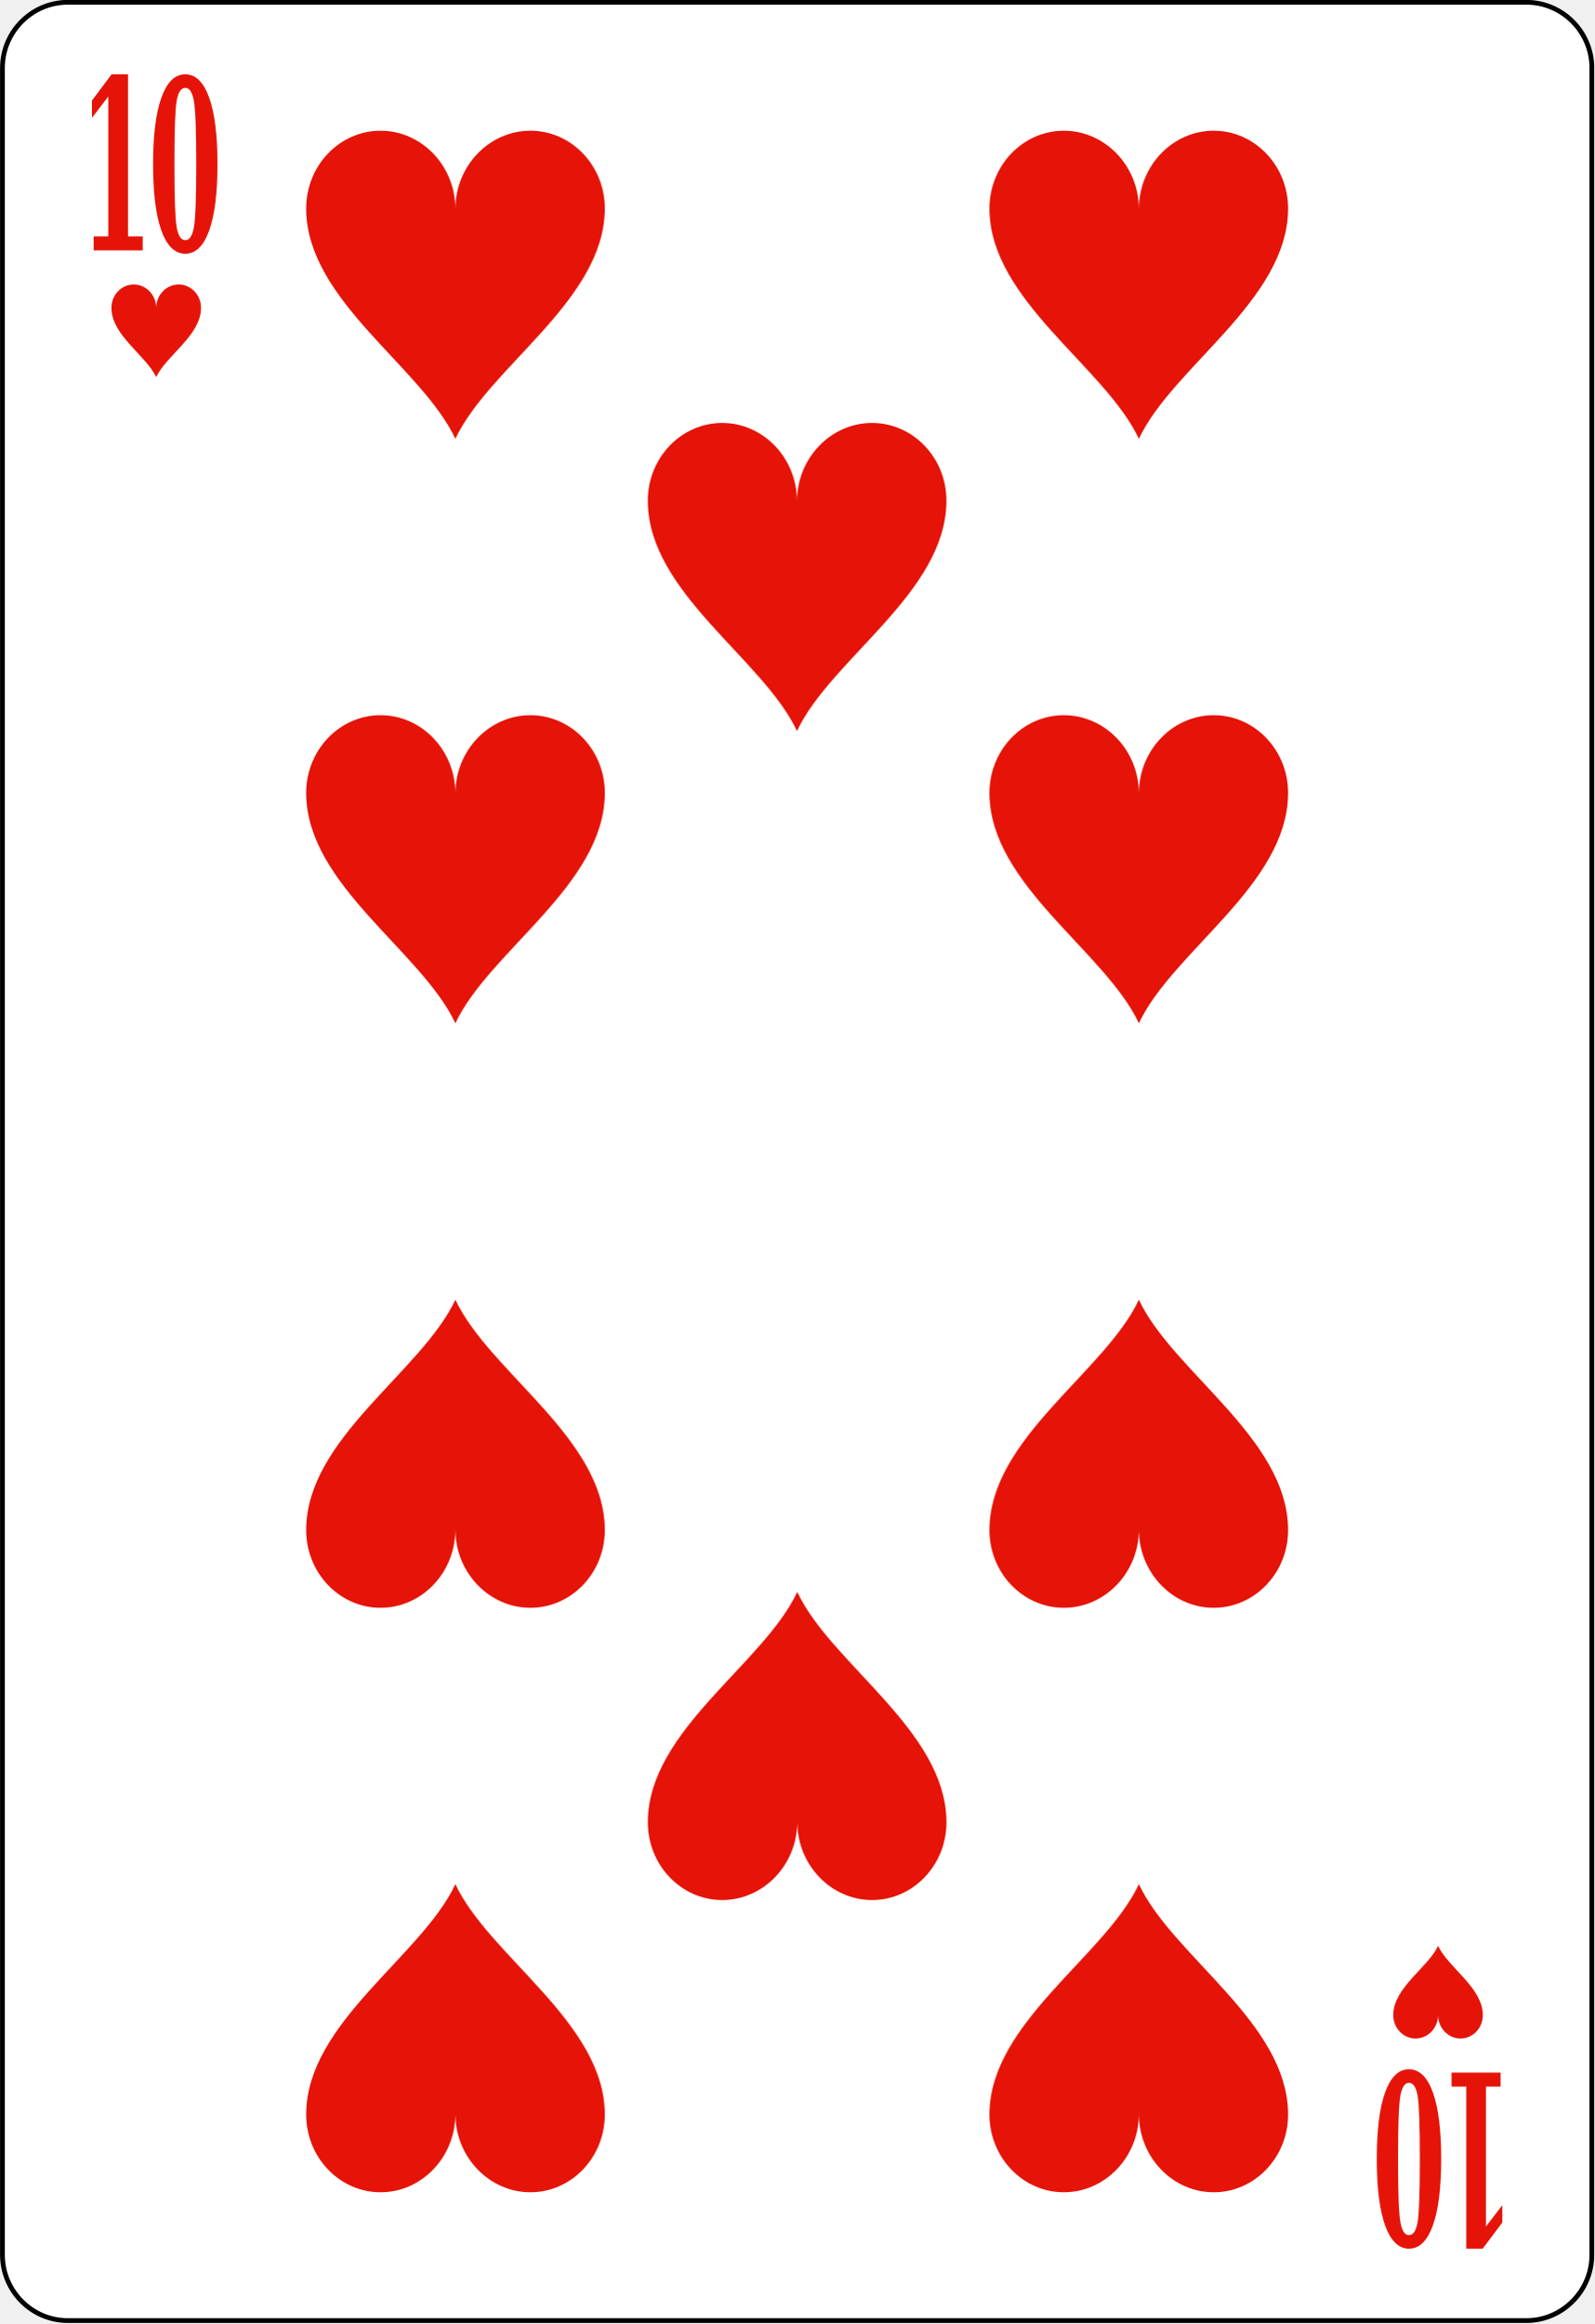
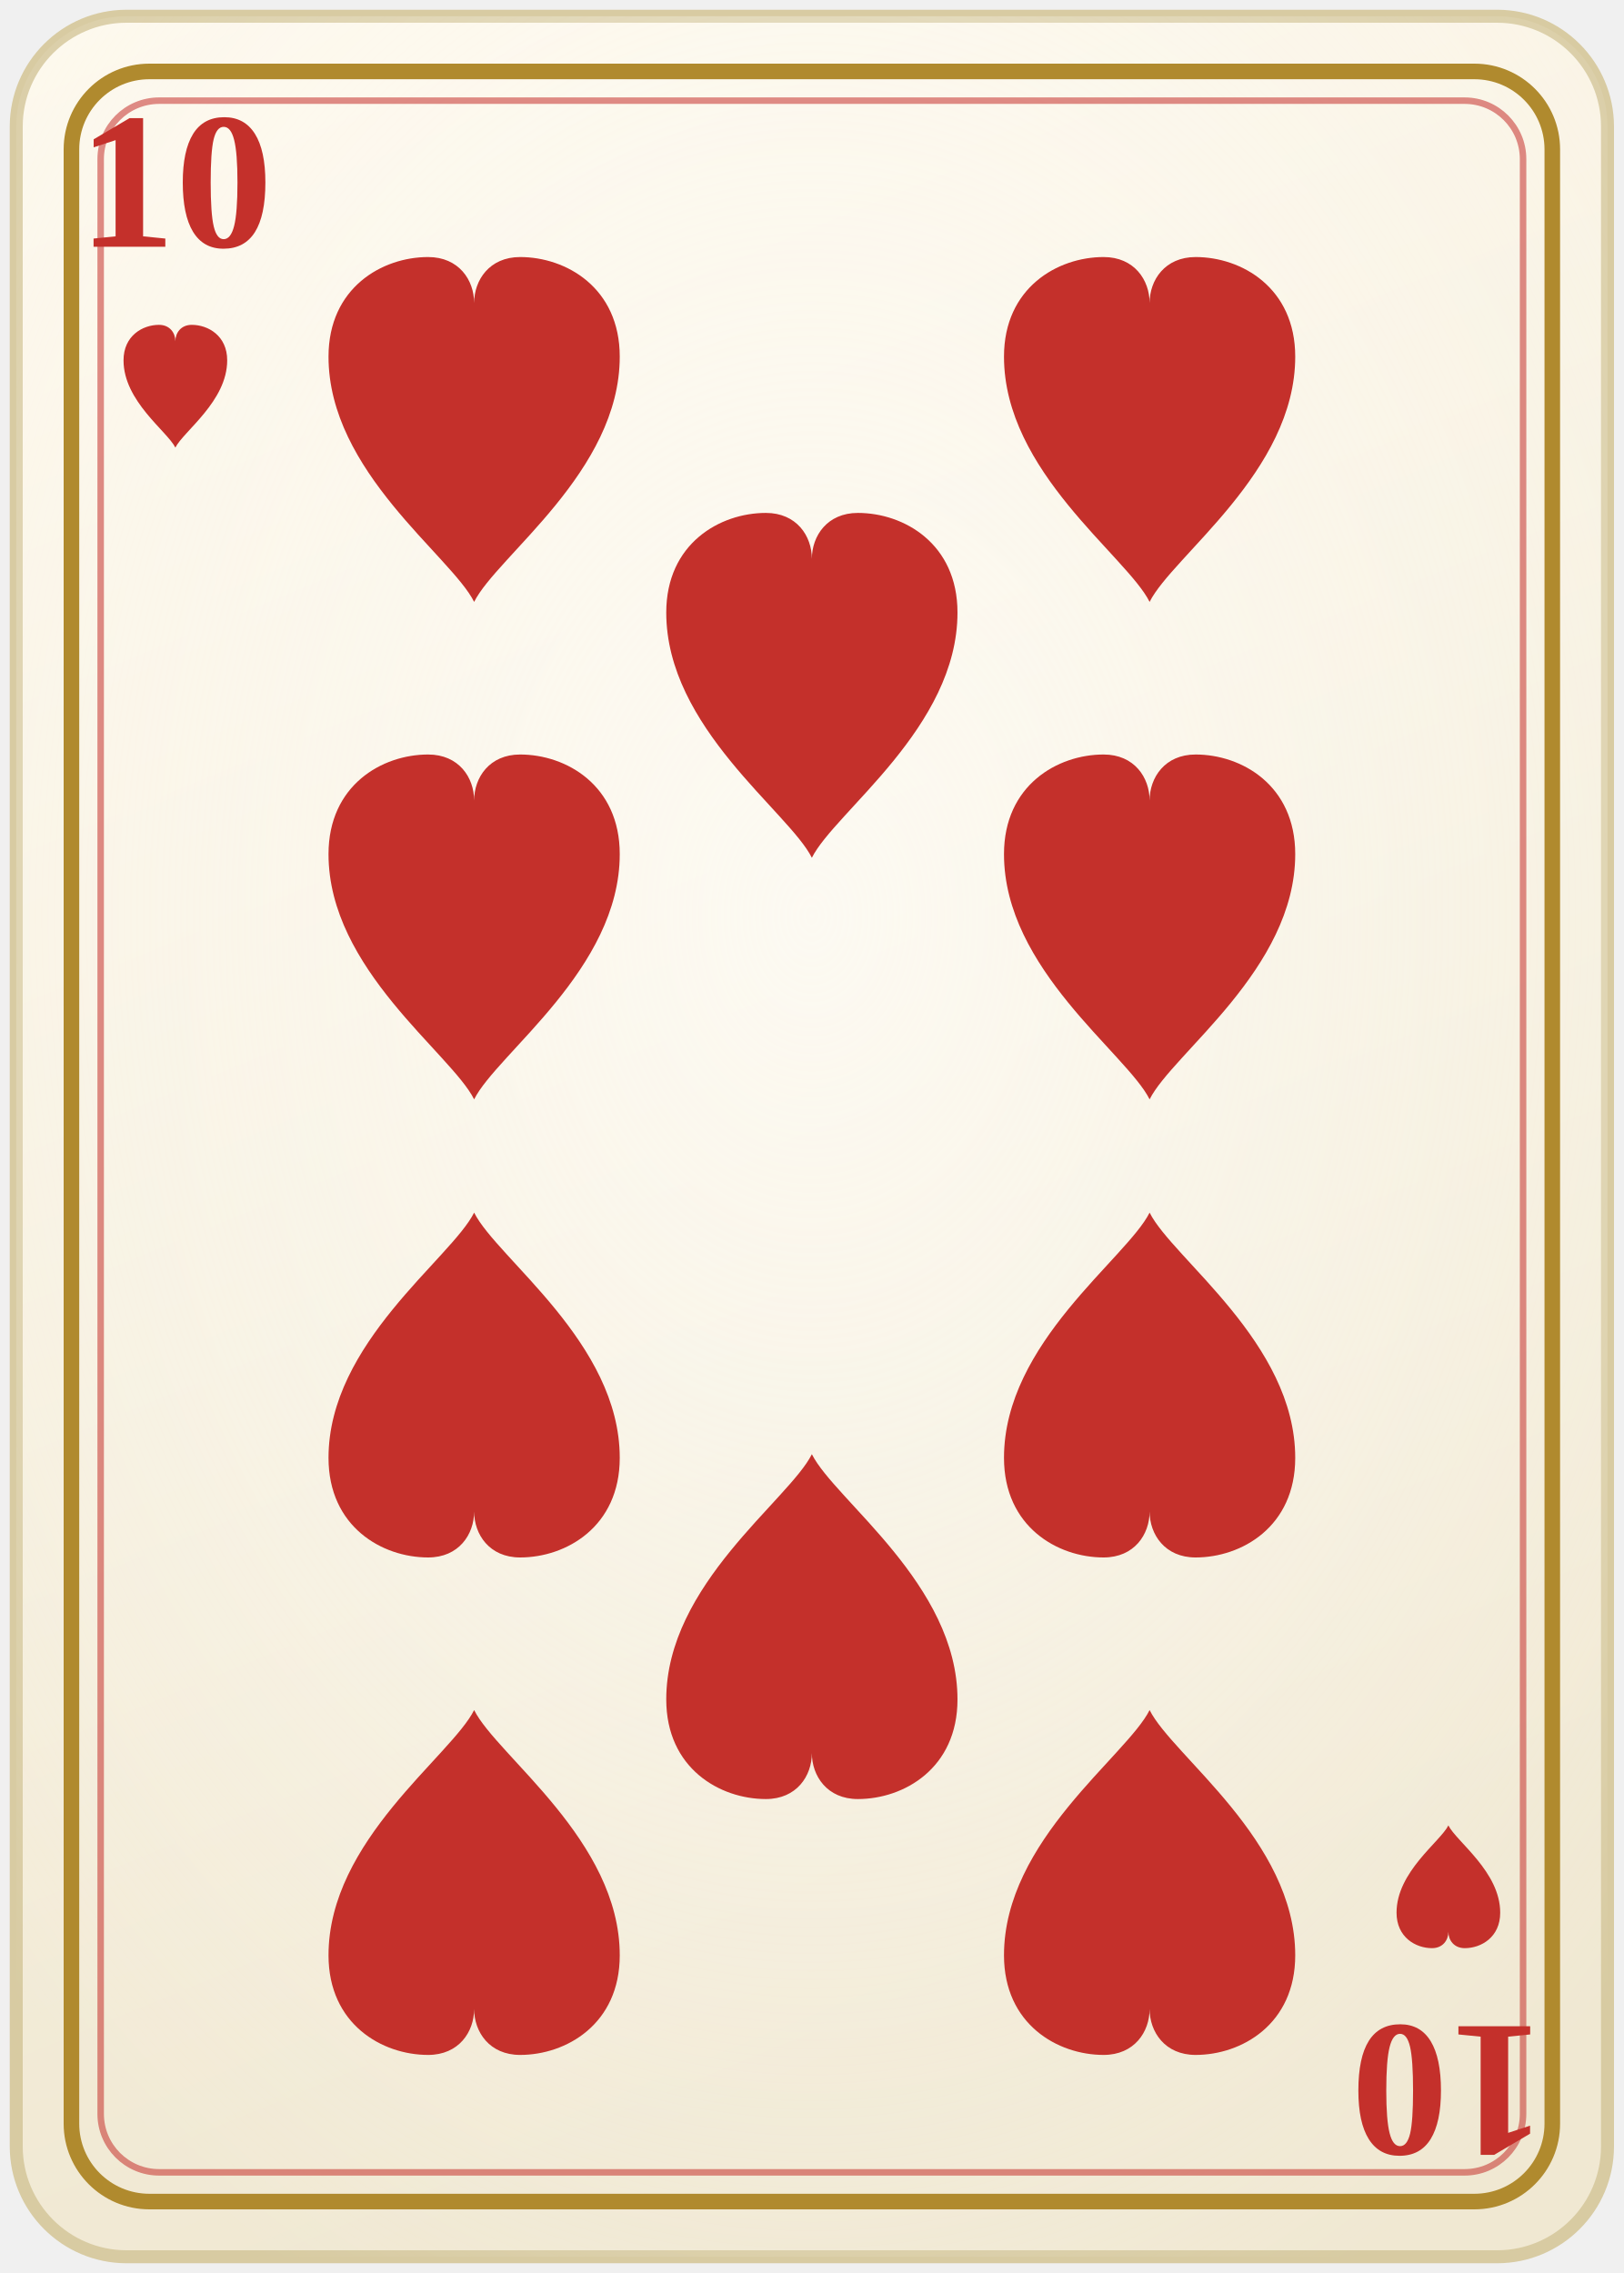
- <svg xmlns="http://www.w3.org/2000/svg" xmlns:xlink="http://www.w3.org/1999/xlink" height="303" width="208" viewBox="0 0 167.086 242.667">
-   <path stroke="#000" stroke-width=".5" d="m166.84 6.763c0-3.792-3.09-6.891-6.87-6.891l-152.85 0c-3.784 0-6.864 3.099-6.864 6.891l0 229.12c0 3.79 3.08 6.89 6.86 6.89h152.85c3.78 0 6.87-3.1 6.87-6.89v-229.12 0.007z" fill="#fff" />
-   <g id="e" fill="#e61408">
-     <g id="a">
-       <path id="b" fill="#e61408" d="m39.868 13.33c-4.308 0.009-7.811 3.691-7.782 8.208 0.06 9.58 12.092 16.508 15.639 24.074 3.547-7.566 15.604-14.494 15.664-24.074 0.029-4.517-3.474-8.199-7.782-8.208-4.307-0.009-7.869 3.657-7.882 8.183-0.013-4.526-3.55-8.192-7.857-8.183z" />
-       <use xlink:href="#b" transform="translate(0 61.236)" />
+ <svg xmlns="http://www.w3.org/2000/svg" width="250" height="350" viewBox="0 0 250 350">
+   <defs>
+     <linearGradient id="ivory" x1="0" y1="0" x2="0.3" y2="1">
+       <stop offset="0%" stop-color="#fdf8ec" />
+       <stop offset="100%" stop-color="#f0e8d2" />
+     </linearGradient>
+     <radialGradient id="ivoryGlow" cx="50%" cy="40%" r="70%">
+       <stop offset="0%" stop-color="#fffefa" stop-opacity="0.7" />
+       <stop offset="100%" stop-color="#fffefa" stop-opacity="0" />
+     </radialGradient>
+   </defs>
+   <rect x="2.5" y="2.5" width="245" height="345" rx="17" fill="url(#ivory)" stroke="#d8cba2" stroke-width="2" />
+   <rect x="2.5" y="2.5" width="245" height="345" rx="17" fill="url(#ivoryGlow)" />
+   <rect x="11" y="11" width="228" height="328" rx="12" fill="none" stroke="#b08a2e" stroke-width="2.4" />
+   <rect x="15.5" y="15.5" width="219" height="319" rx="9" fill="none" stroke="#c4302b" stroke-width="1" opacity="0.55" />
+   <g transform="translate(73.0 62.0) scale(1.180)">
+     <g fill="#c4302b">
+       <path d="M0,26 C-3,20 -19,9 -19,-6 C-19,-15 -12,-19 -6,-19 C-2,-19 0,-16 0,-13 C0,-16 2,-19 6,-19 C12,-19 19,-15 19,-6 C19,9 3,20 0,26 Z" />
    </g>
-     <use xlink:href="#a" transform="matrix(-1 0 0 1 167.09 0)" />
-     <text transform="scale(.67172 1.4887)" style="letter-spacing:-.823px" font-family="DejaVu Serif" font-size="16.682px" y="17.375" x="12.317" font-weight="bold">10</text>
-     <use xlink:href="#b" transform="matrix(.29991 0 0 .30069 2.0553 25.429)" />
-     <use xlink:href="#b" transform="translate(35.806 30.617)" />
  </g>
-   <use xlink:href="#e" transform="matrix(-1 0 0 -1 167.09 242.66)" />
+   <g transform="translate(177.0 62.0) scale(1.180)">
+     <g fill="#c4302b">
+       <path d="M0,26 C-3,20 -19,9 -19,-6 C-19,-15 -12,-19 -6,-19 C-2,-19 0,-16 0,-13 C0,-16 2,-19 6,-19 C12,-19 19,-15 19,-6 C19,9 3,20 0,26 Z" />
+     </g>
+   </g>
+   <g transform="translate(125.0 101.4) scale(1.180)">
+     <g fill="#c4302b">
+       <path d="M0,26 C-3,20 -19,9 -19,-6 C-19,-15 -12,-19 -6,-19 C-2,-19 0,-16 0,-13 C0,-16 2,-19 6,-19 C12,-19 19,-15 19,-6 C19,9 3,20 0,26 Z" />
+     </g>
+   </g>
+   <g transform="translate(73.0 138.6) scale(1.180)">
+     <g fill="#c4302b">
+       <path d="M0,26 C-3,20 -19,9 -19,-6 C-19,-15 -12,-19 -6,-19 C-2,-19 0,-16 0,-13 C0,-16 2,-19 6,-19 C12,-19 19,-15 19,-6 C19,9 3,20 0,26 Z" />
+     </g>
+   </g>
+   <g transform="translate(177.0 138.6) scale(1.180)">
+     <g fill="#c4302b">
+       <path d="M0,26 C-3,20 -19,9 -19,-6 C-19,-15 -12,-19 -6,-19 C-2,-19 0,-16 0,-13 C0,-16 2,-19 6,-19 C12,-19 19,-15 19,-6 C19,9 3,20 0,26 Z" />
+     </g>
+   </g>
+   <g transform="translate(73.0 217.4) scale(1.180) rotate(180)">
+     <g fill="#c4302b">
+       <path d="M0,26 C-3,20 -19,9 -19,-6 C-19,-15 -12,-19 -6,-19 C-2,-19 0,-16 0,-13 C0,-16 2,-19 6,-19 C12,-19 19,-15 19,-6 C19,9 3,20 0,26 Z" />
+     </g>
+   </g>
+   <g transform="translate(177.0 217.4) scale(1.180) rotate(180)">
+     <g fill="#c4302b">
+       <path d="M0,26 C-3,20 -19,9 -19,-6 C-19,-15 -12,-19 -6,-19 C-2,-19 0,-16 0,-13 C0,-16 2,-19 6,-19 C12,-19 19,-15 19,-6 C19,9 3,20 0,26 Z" />
+     </g>
+   </g>
+   <g transform="translate(125.0 254.6) scale(1.180) rotate(180)">
+     <g fill="#c4302b">
+       <path d="M0,26 C-3,20 -19,9 -19,-6 C-19,-15 -12,-19 -6,-19 C-2,-19 0,-16 0,-13 C0,-16 2,-19 6,-19 C12,-19 19,-15 19,-6 C19,9 3,20 0,26 Z" />
+     </g>
+   </g>
+   <g transform="translate(73.0 294.0) scale(1.180) rotate(180)">
+     <g fill="#c4302b">
+       <path d="M0,26 C-3,20 -19,9 -19,-6 C-19,-15 -12,-19 -6,-19 C-2,-19 0,-16 0,-13 C0,-16 2,-19 6,-19 C12,-19 19,-15 19,-6 C19,9 3,20 0,26 Z" />
+     </g>
+   </g>
+   <g transform="translate(177.0 294.0) scale(1.180) rotate(180)">
+     <g fill="#c4302b">
+       <path d="M0,26 C-3,20 -19,9 -19,-6 C-19,-15 -12,-19 -6,-19 C-2,-19 0,-16 0,-13 C0,-16 2,-19 6,-19 C12,-19 19,-15 19,-6 C19,9 3,20 0,26 Z" />
+     </g>
+   </g>
+   <g transform="translate(27 38)">
+     <text x="0" y="0" font-family="Georgia,'Times New Roman',serif" font-weight="bold" font-size="30" fill="#c4302b" text-anchor="middle">10</text>
+     <g transform="translate(0 20) scale(0.42)">
+       <g fill="#c4302b">
+         <path d="M0,26 C-3,20 -19,9 -19,-6 C-19,-15 -12,-19 -6,-19 C-2,-19 0,-16 0,-13 C0,-16 2,-19 6,-19 C12,-19 19,-15 19,-6 C19,9 3,20 0,26 Z" />
+       </g>
+     </g>
+   </g>
+   <g transform="translate(223 312) rotate(180)">
+     <text x="0" y="0" font-family="Georgia,'Times New Roman',serif" font-weight="bold" font-size="30" fill="#c4302b" text-anchor="middle">10</text>
+     <g transform="translate(0 20) scale(0.42)">
+       <g fill="#c4302b">
+         <path d="M0,26 C-3,20 -19,9 -19,-6 C-19,-15 -12,-19 -6,-19 C-2,-19 0,-16 0,-13 C0,-16 2,-19 6,-19 C12,-19 19,-15 19,-6 C19,9 3,20 0,26 Z" />
+       </g>
+     </g>
+   </g>
</svg>
